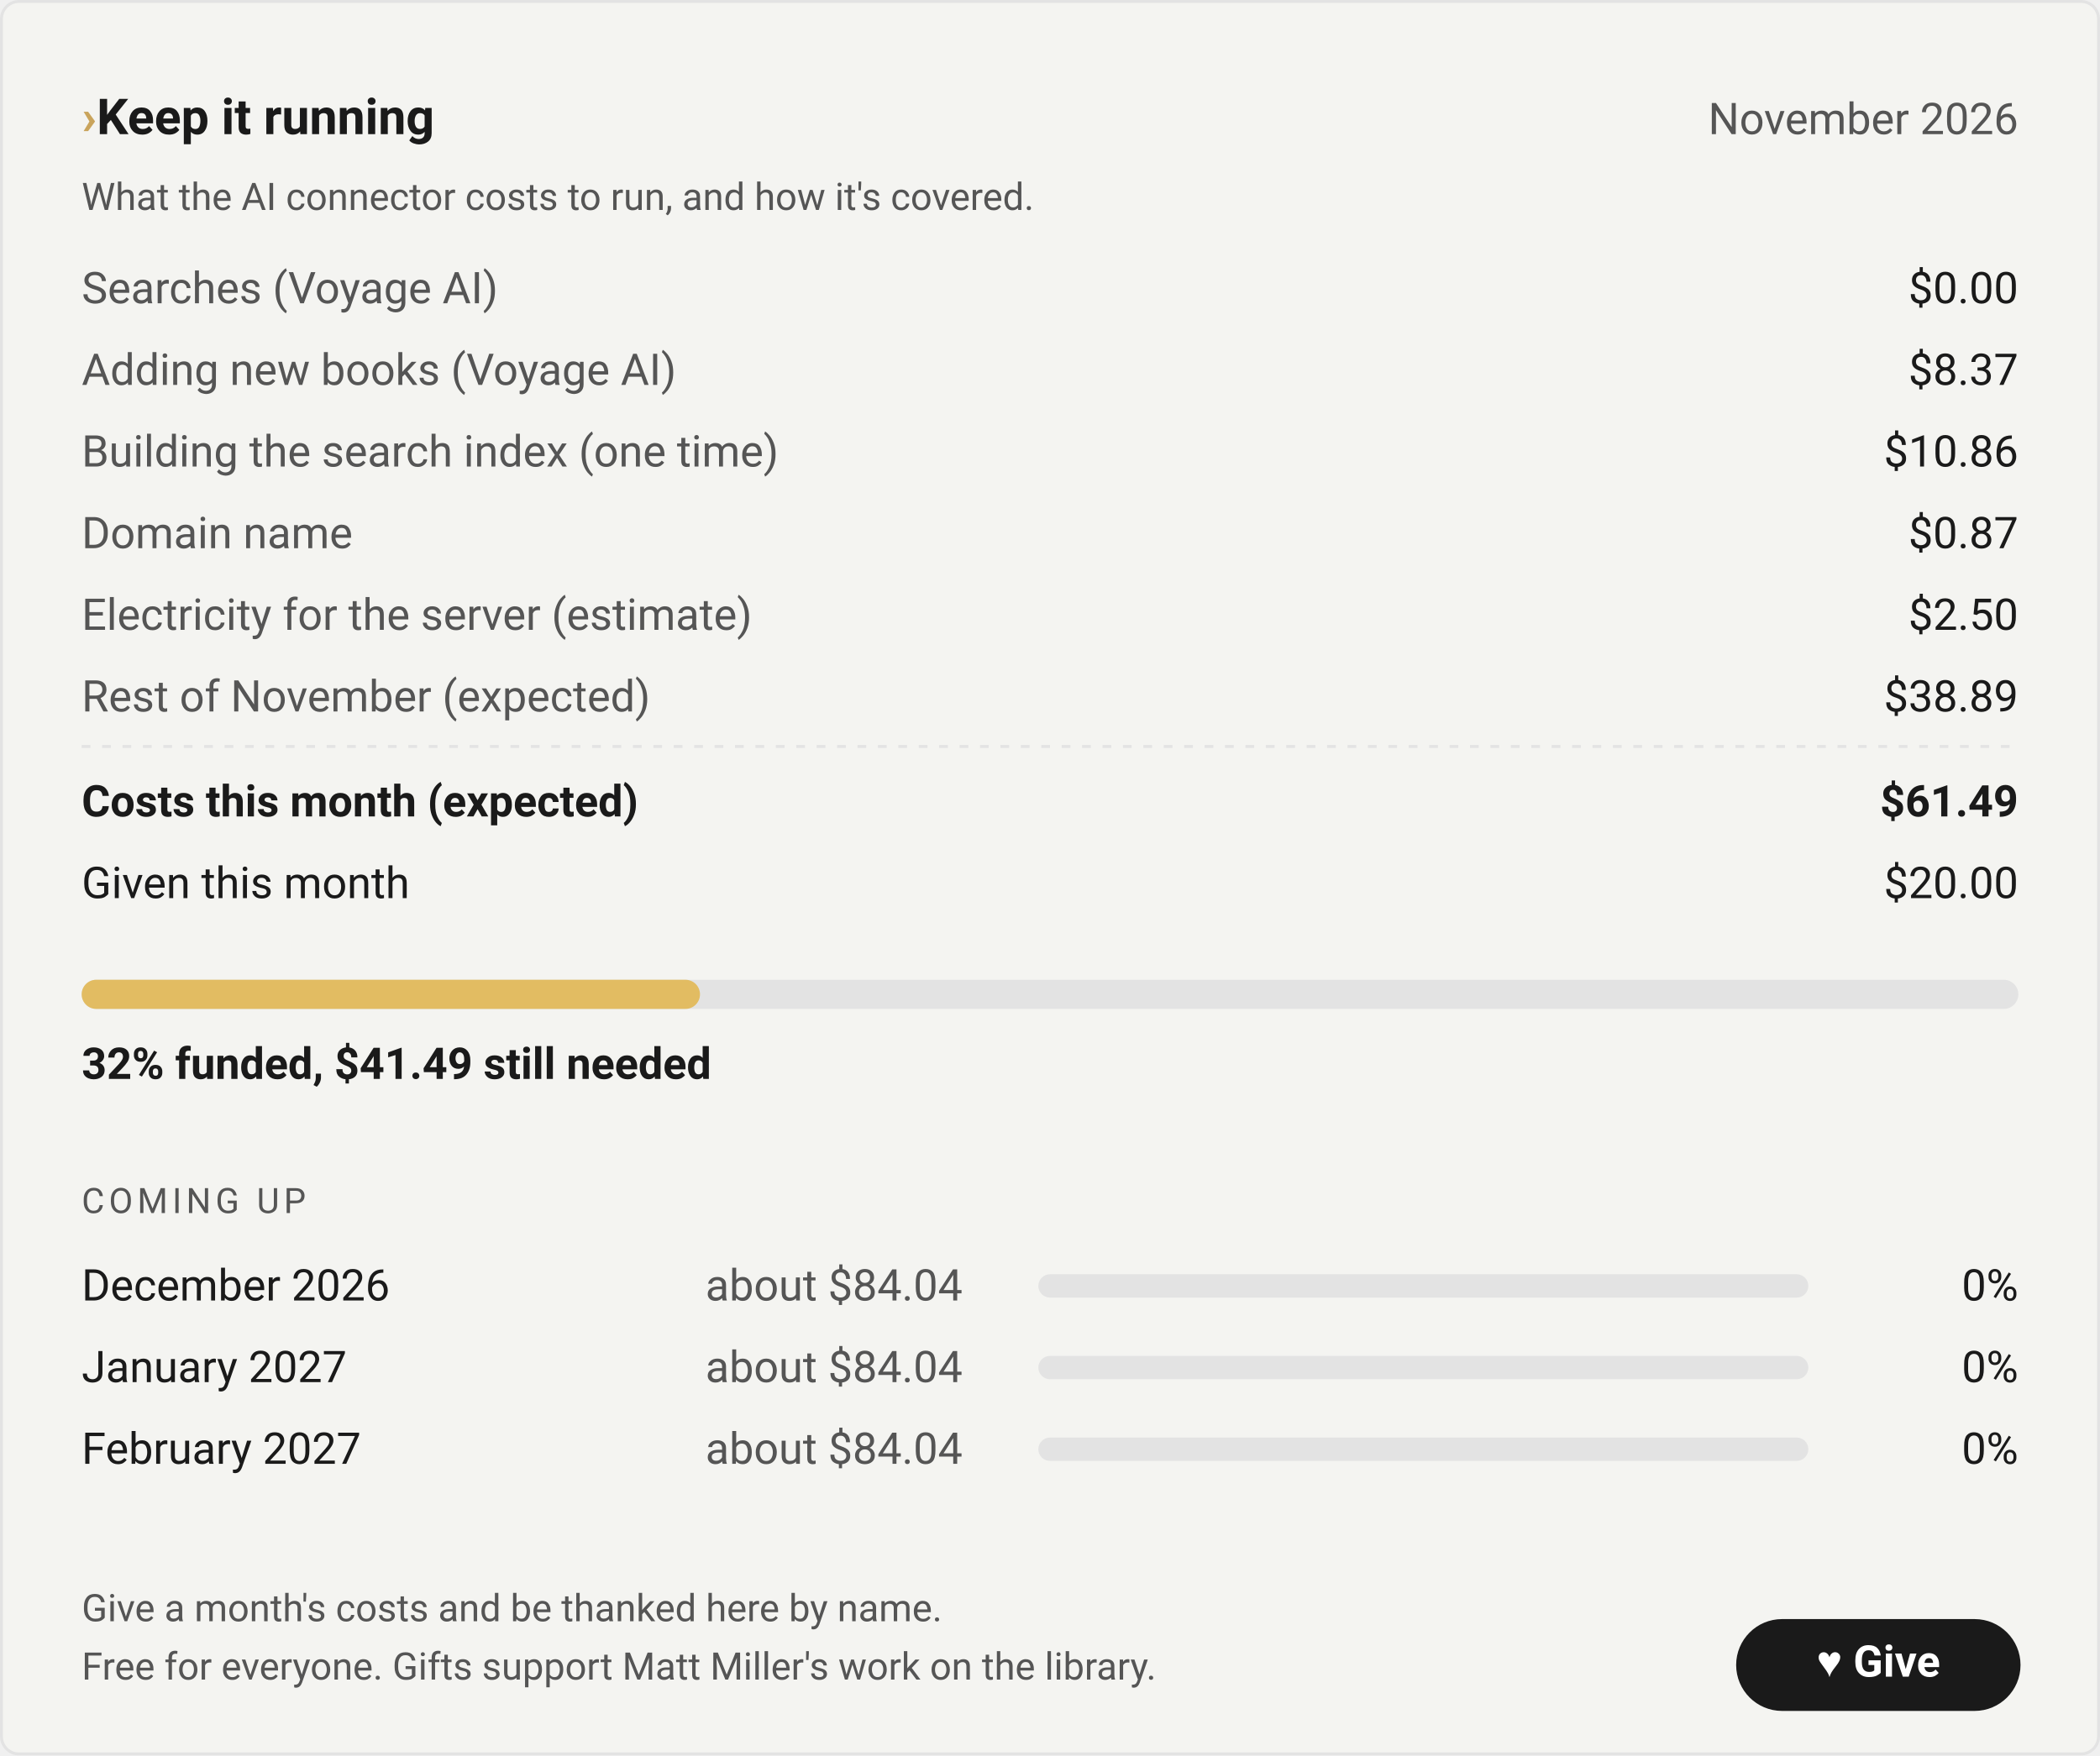
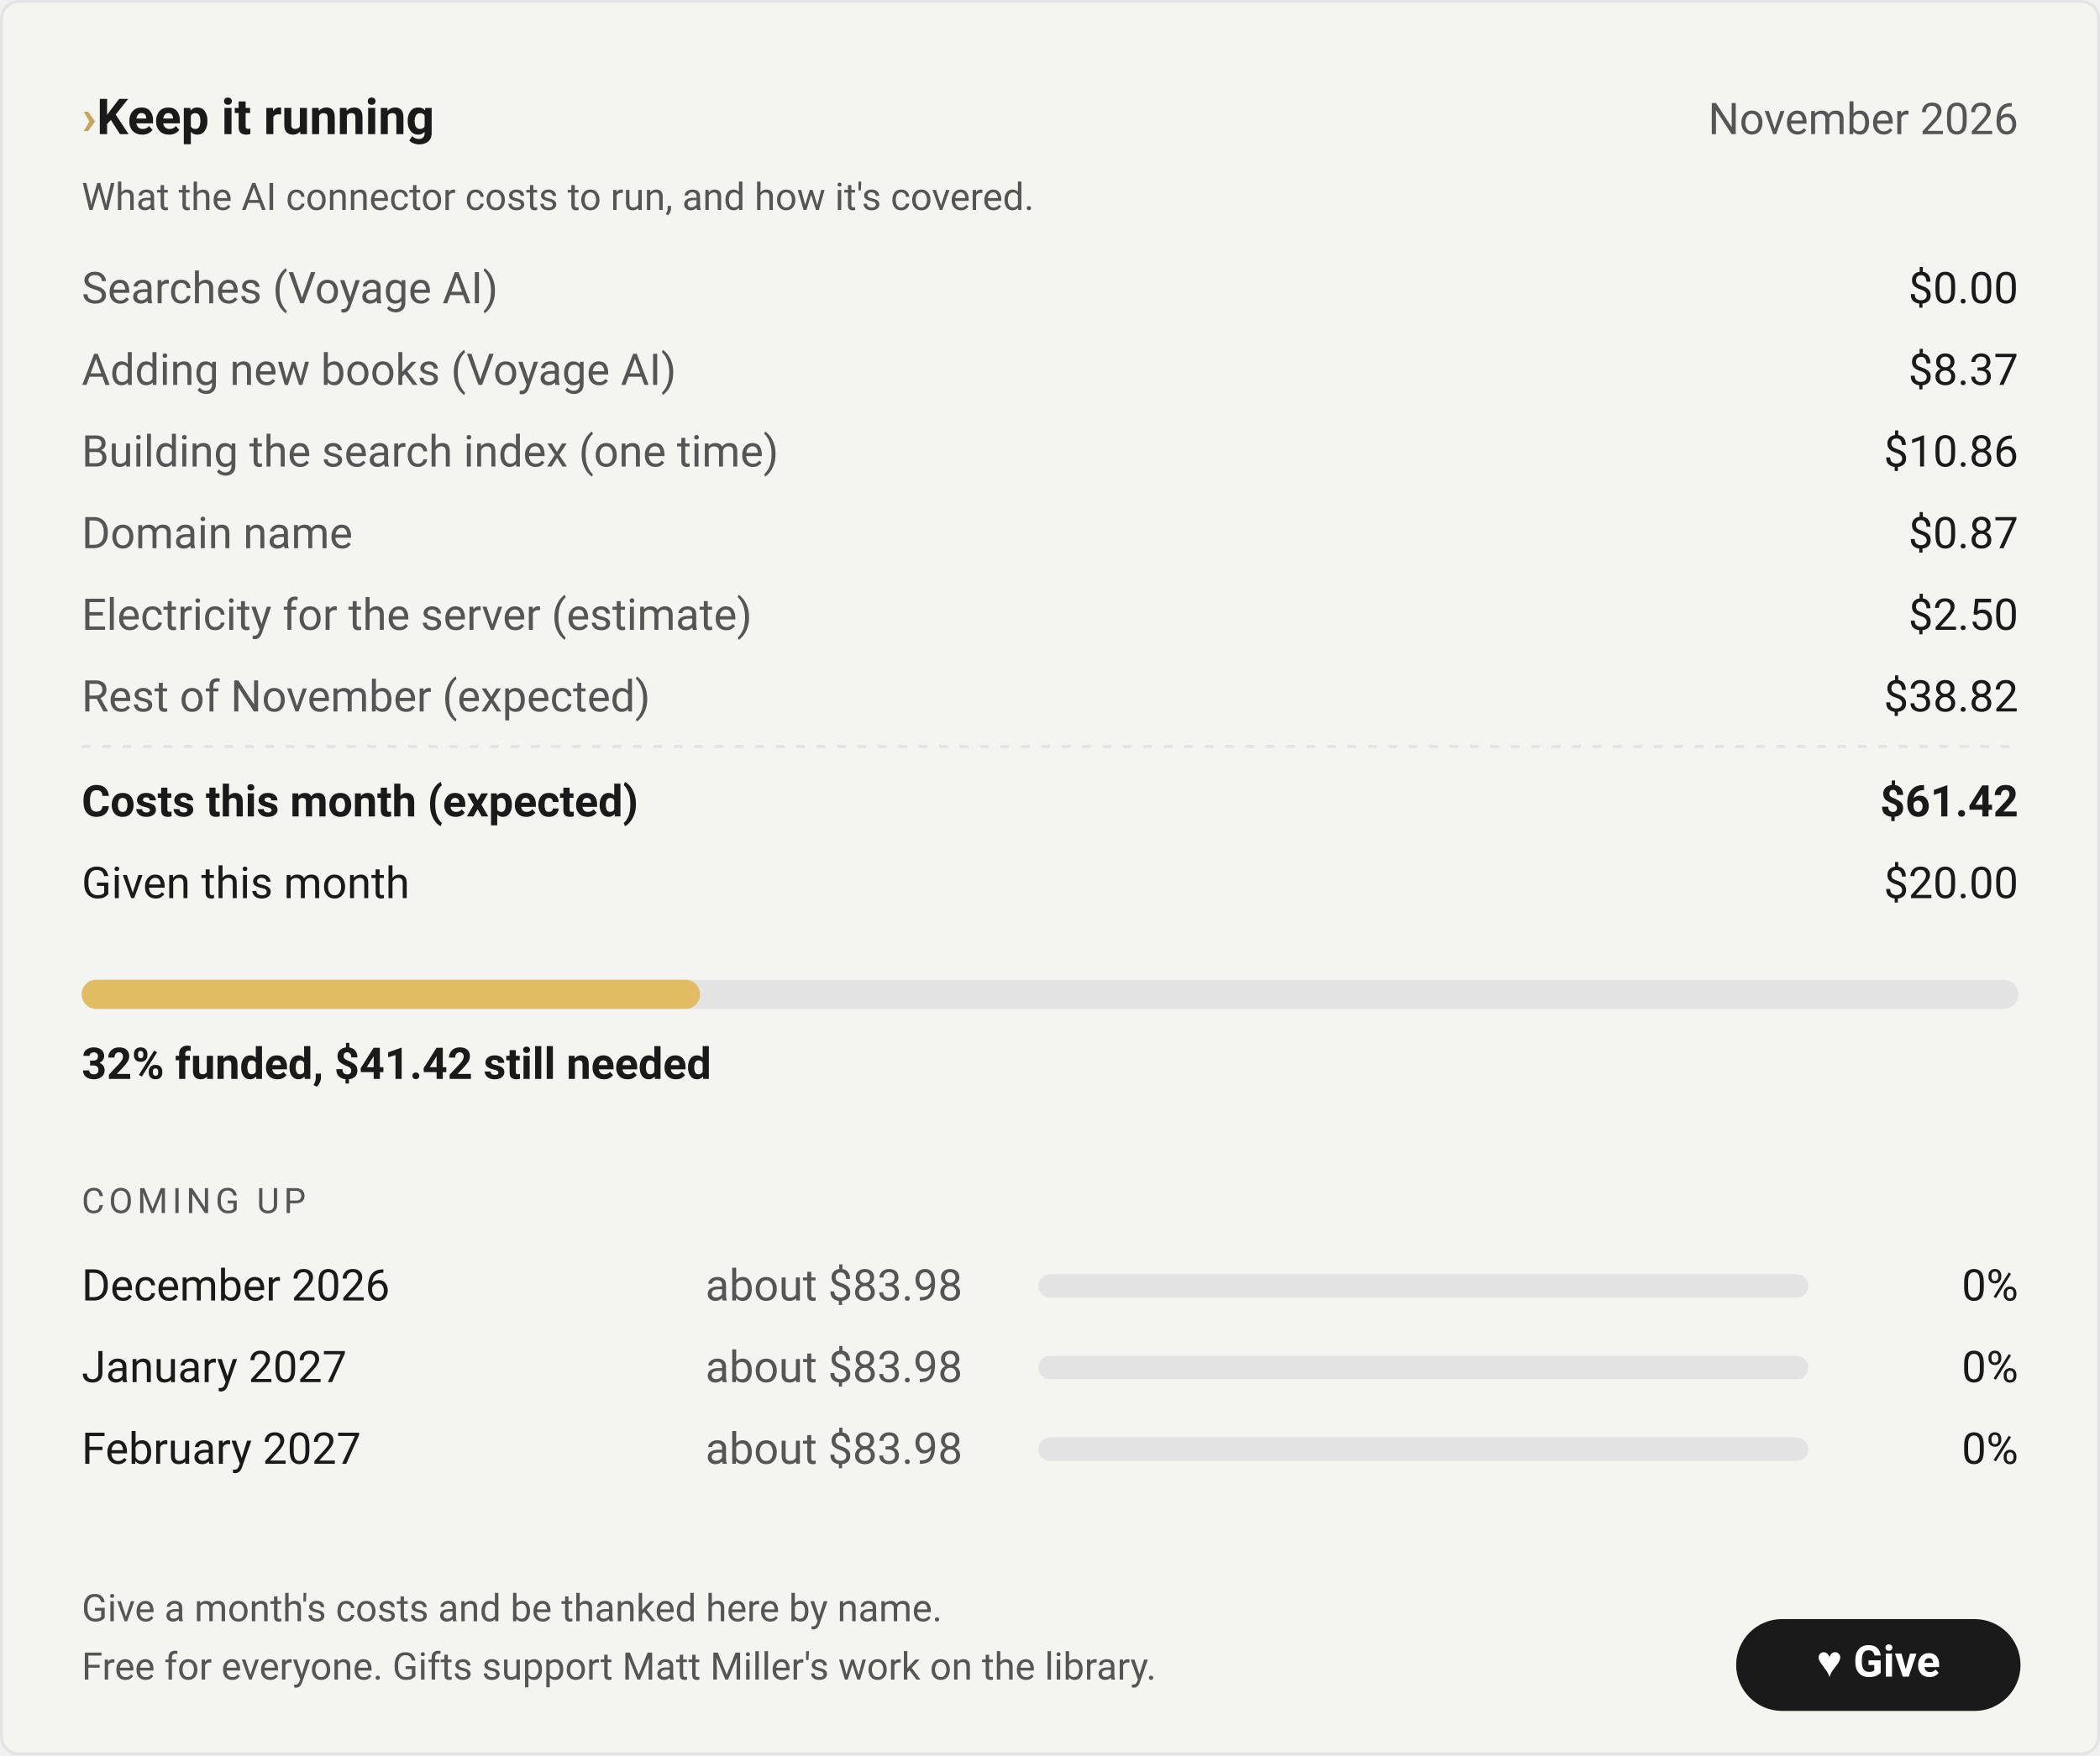
- <svg xmlns="http://www.w3.org/2000/svg" viewBox="0 0 720 602" width="720" height="602" role="img" aria-label="Keep it running, November 2026: costs $61.49, given $20.00, 32% funded, $41.49 still needed. Coming up: December 2026 about $84.04, 0% funded; January 2027 about $84.04, 0% funded; February 2027 about $84.04, 0% funded.">
+ <svg xmlns="http://www.w3.org/2000/svg" viewBox="0 0 720 602" width="720" height="602" role="img" aria-label="Keep it running, November 2026: costs $61.42, given $20.00, 32% funded, $41.42 still needed. Coming up: December 2026 about $83.98, 0% funded; January 2027 about $83.98, 0% funded; February 2027 about $83.98, 0% funded.">
  <style>
    text { font-family: system-ui, -apple-system, 'Segoe UI', Roboto, 'Helvetica Neue', Arial, sans-serif; font-size: 15px; }
    .head { font-size: 17px; font-weight: 600; }
    .note { font-size: 13px; }
    .label { font-size: 12px; letter-spacing: 1.5px; }
    .total, .status { font-weight: 600; }
    .amount { text-anchor: end; }
    .rule { stroke-dasharray: 3 4; }
    .pill { stroke-width: 1.5; }
    .give { text-anchor: middle; font-weight: 600; }
    text { fill: #1a1a1a; }
    .card { fill: #f4f4f1; stroke: #e3e3e3; }
    .prompt { fill: #c9a45c; }
    .month, .note, .item-n, .label { fill: #555555; }
    .given-a, .status { fill: #1a1a1a; }
    .rule { stroke: #e3e3e3; }
    .track { fill: #e3e3e3; }
    .bar { fill: #e2bc62; }
    .pill { fill: #1a1a1a; stroke: #1a1a1a; }
    .give { fill: #ffffff; }
    @media (prefers-color-scheme: dark) {
    text { fill: #f7f7f4; }
    .card { fill: #1e1f23; stroke: #36373c; }
    .prompt { fill: #e2bc62; }
    .month, .note, .item-n, .label { fill: #c2c2bb; }
    .given-a, .status { fill: #f7f7f4; }
    .rule { stroke: #36373c; }
    .track { fill: #36373c; }
    .bar { fill: #e2bc62; }
    .pill { fill: #f7f7f4; stroke: #f7f7f4; }
    .give { fill: #121315; }
    }
  </style>
  <rect x="0.5" y="0.5" width="719" height="601" rx="6" class="card" />
  <text x="28" y="46" class="head">
    <tspan class="prompt">› </tspan>Keep it running</text>
  <text x="692" y="46" class="month amount">November 2026</text>
  <text x="28" y="72" class="note">What the AI connector costs to run, and how it's covered.</text>
  <text x="28" y="104" class="item-n">Searches (Voyage AI)</text>
  <text x="692" y="104" class="amount">$0.00</text>
  <text x="28" y="132" class="item-n">Adding new books (Voyage AI)</text>
  <text x="692" y="132" class="amount">$8.37</text>
  <text x="28" y="160" class="item-n">Building the search index (one time)</text>
  <text x="692" y="160" class="amount">$10.86</text>
  <text x="28" y="188" class="item-n">Domain name</text>
  <text x="692" y="188" class="amount">$0.87</text>
  <text x="28" y="216" class="item-n">Electricity for the server (estimate)</text>
  <text x="692" y="216" class="amount">$2.50</text>
  <text x="28" y="244" class="item-n">Rest of November (expected)</text>
-   <text x="692" y="244" class="amount">$38.89</text>
+   <text x="692" y="244" class="amount">$38.82</text>
  <line x1="28" y1="256" x2="692" y2="256" class="rule" />
  <text x="28" y="280" class="total">Costs this month (expected)</text>
-   <text x="692" y="280" class="amount total">$61.49</text>
+   <text x="692" y="280" class="amount total">$61.42</text>
  <text x="28" y="308">Given this month</text>
  <text x="692" y="308" class="amount given-a">$20.00</text>
  <rect x="28" y="336" width="664" height="10" rx="5" class="track" />
  <rect x="28" y="336" width="212" height="10" rx="5" class="bar" />
-   <text x="28" y="370" class="status">32% funded, $41.49 still needed</text>
+   <text x="28" y="370" class="status">32% funded, $41.42 still needed</text>
  <text x="28" y="416" class="label">COMING UP</text>
  <text x="28" y="446">December 2026</text>
-   <text x="330" y="446" class="amount item-n">about $84.04</text>
+   <text x="330" y="446" class="amount item-n">about $83.98</text>
  <rect x="356" y="437" width="264" height="8" rx="4" class="track" />
  <text x="692" y="446" class="amount">0%</text>
  <text x="28" y="474">January 2027</text>
-   <text x="330" y="474" class="amount item-n">about $84.04</text>
+   <text x="330" y="474" class="amount item-n">about $83.98</text>
  <rect x="356" y="465" width="264" height="8" rx="4" class="track" />
  <text x="692" y="474" class="amount">0%</text>
  <text x="28" y="502">February 2027</text>
-   <text x="330" y="502" class="amount item-n">about $84.04</text>
+   <text x="330" y="502" class="amount item-n">about $83.98</text>
  <rect x="356" y="493" width="264" height="8" rx="4" class="track" />
  <text x="692" y="502" class="amount">0%</text>
  <text x="28" y="556" class="note">Give a month's costs and be thanked here by name.</text>
  <text x="28" y="576" class="note">Free for everyone. Gifts support Matt Miller's work on the library.</text>
  <rect x="596" y="556" width="96" height="30" rx="15" class="pill" />
  <text x="644" y="575" class="give">♥ Give</text>
</svg>
